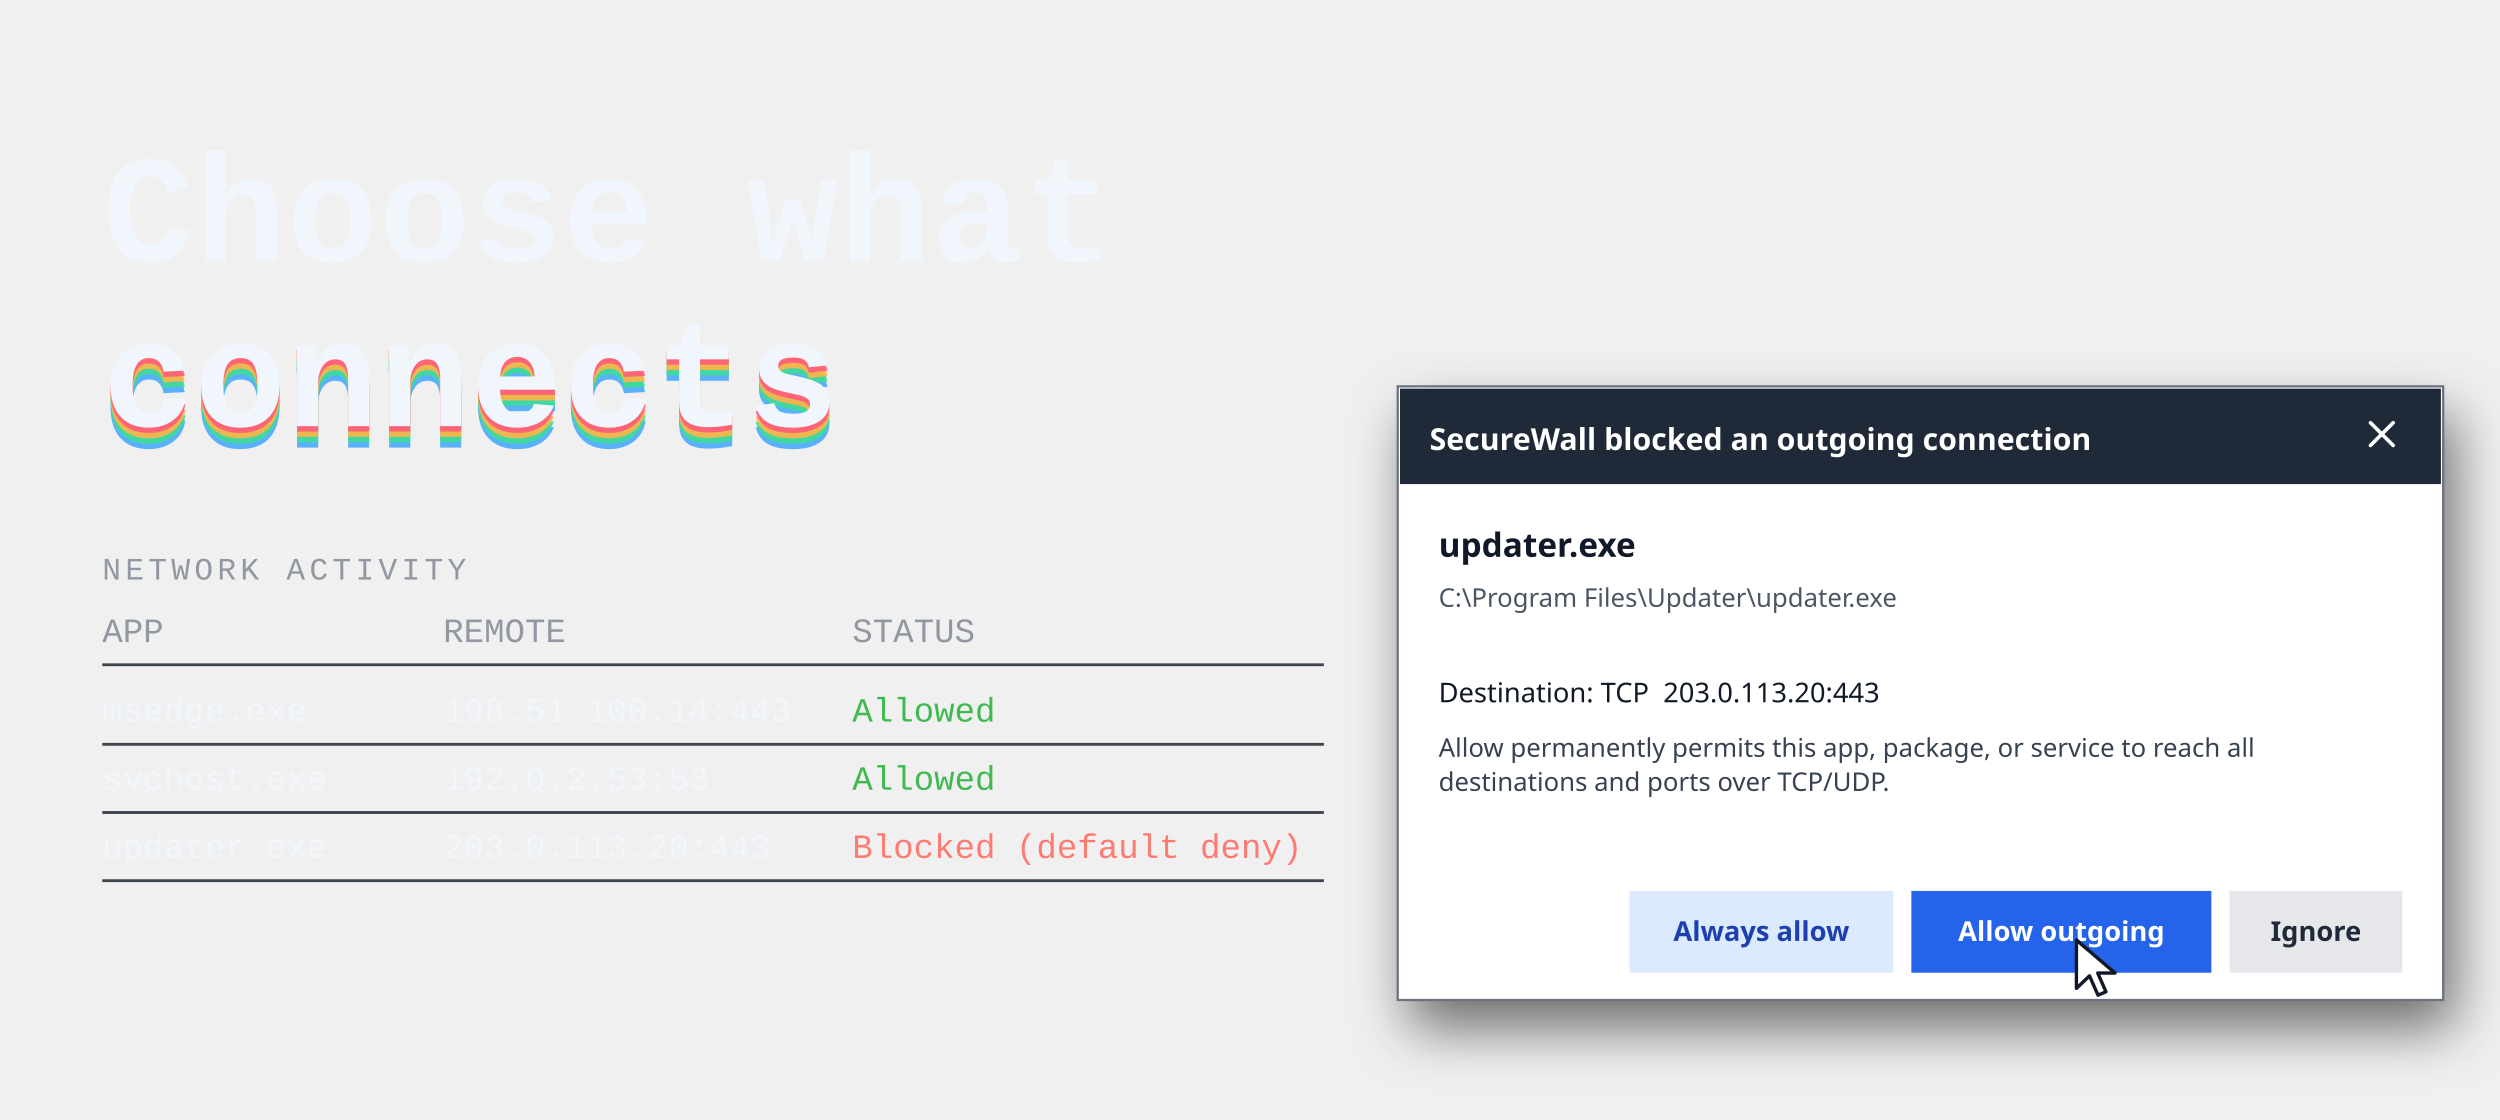
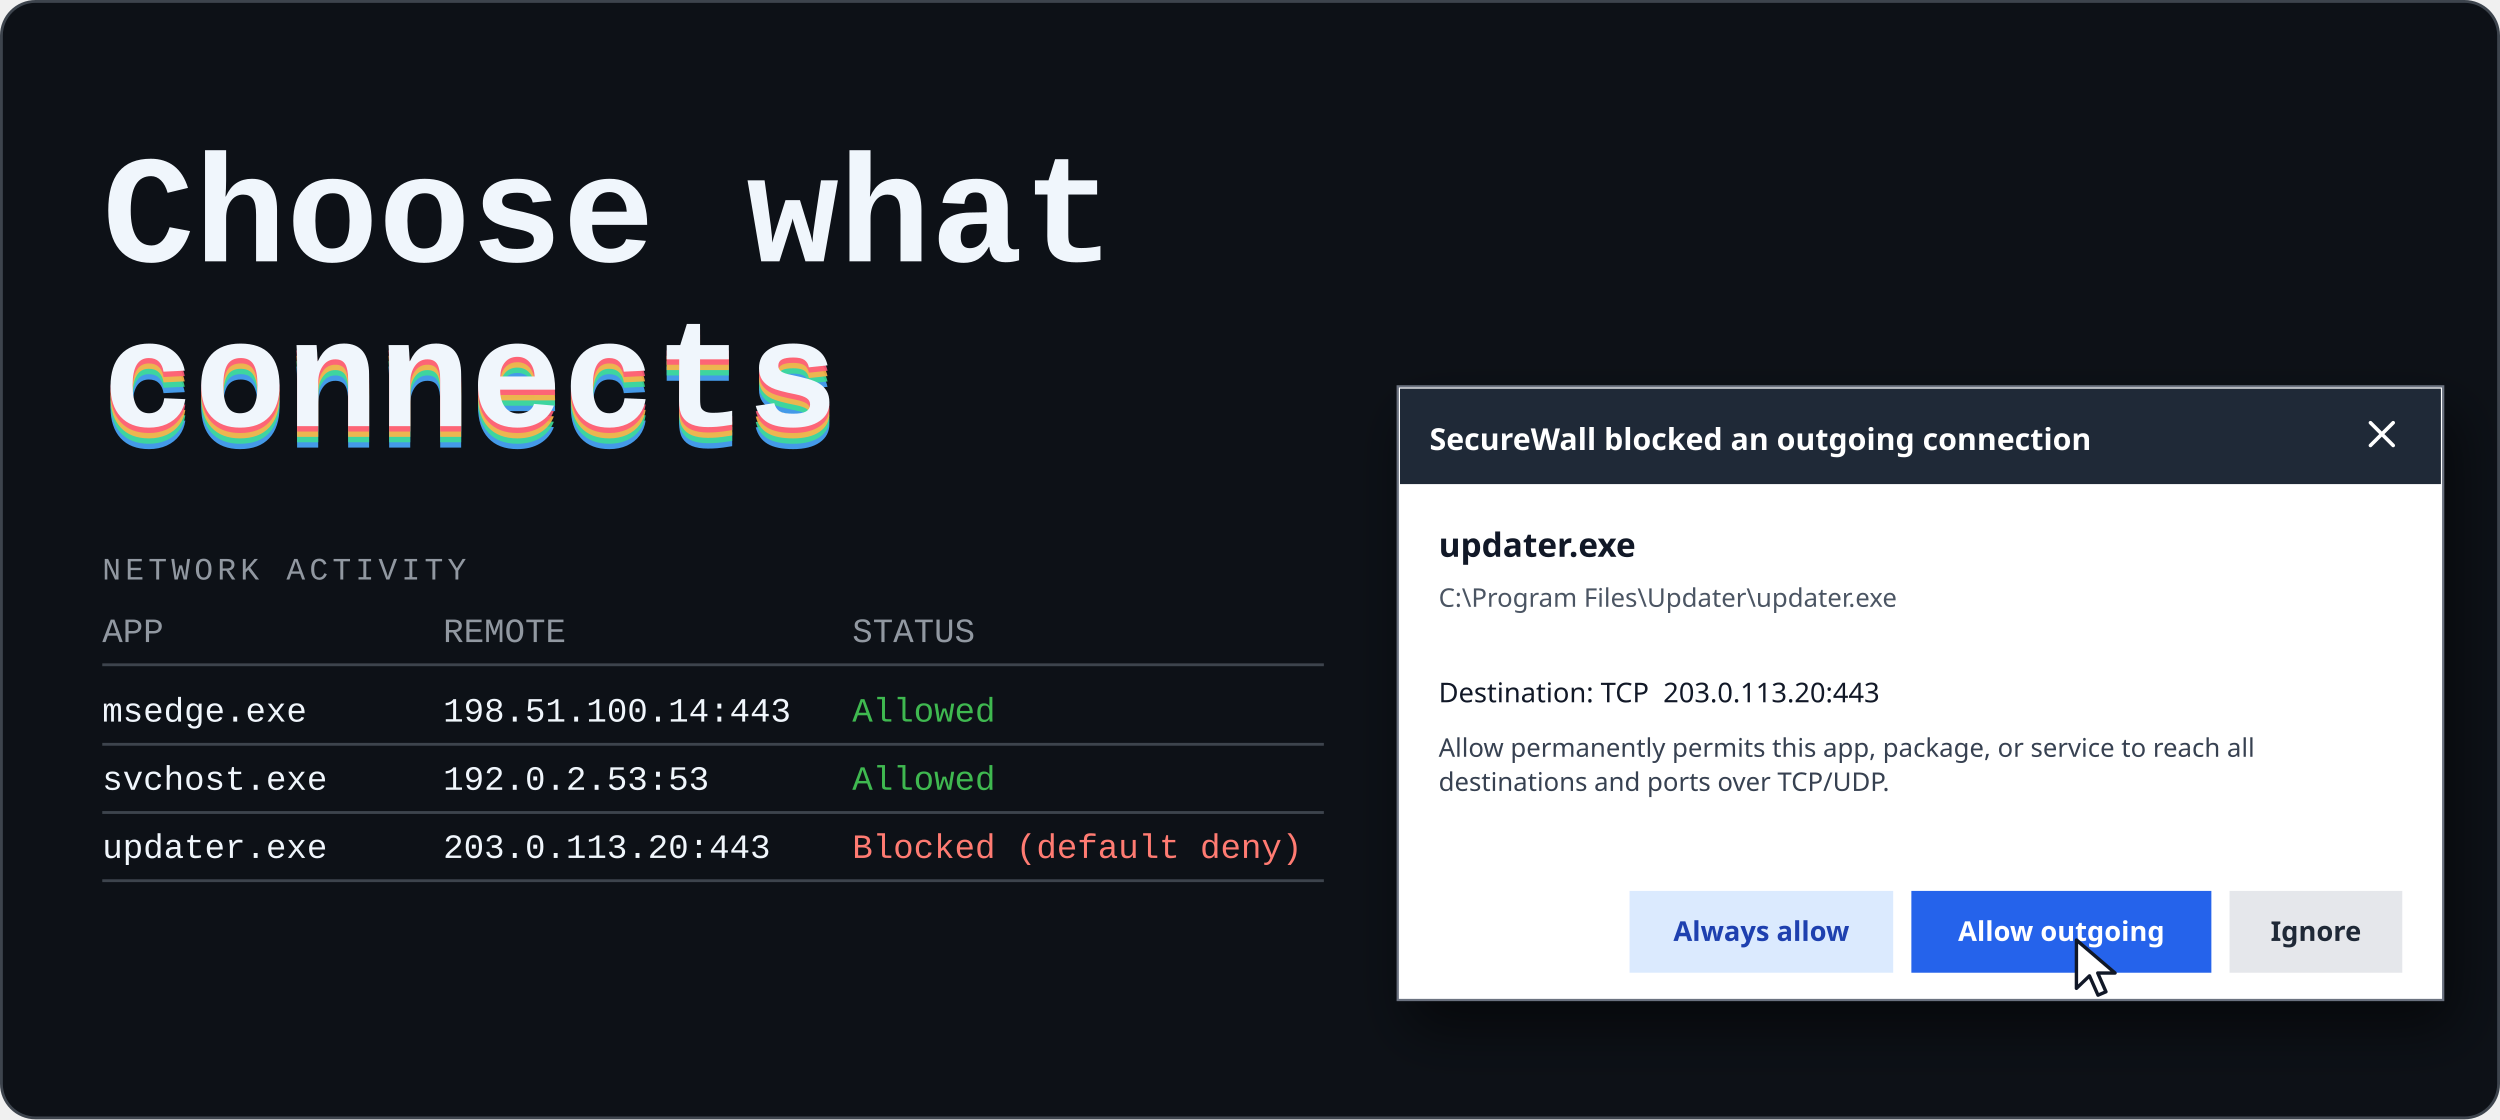
<svg xmlns="http://www.w3.org/2000/svg" viewBox="0 0 880 394" width="880" height="394" role="img" aria-label="Animated illustration: SecureWall lists updater.exe as &quot;Blocked (default deny)&quot; in Network Activity, shows its &quot;SecureWall blocked an outgoing connection&quot; popup in the corner of the screen, the cursor clicks &quot;Allow outgoing&quot;, and the app's next connection is listed as &quot;Allowed&quot;.">
  <style>
  .ink{fill:#f0f6fc} .mute{fill:#9198a1} .blk{fill:#ff7b72} .alw{fill:#3fb950}
  .rb{animation:rb 10s linear infinite}
  .ra{opacity:0;animation:ra 10s linear infinite}
  .pop{animation:pop 10s cubic-bezier(.2,.7,.2,1) infinite}
  .cur{animation:cur 10s ease-in-out infinite}
  .press{animation:press 10s linear infinite}
  @keyframes rb{0%,4%{opacity:0}8%,92%{opacity:1}97%,100%{opacity:0}}
  @keyframes ra{0%,56%{opacity:0}60%,92%{opacity:1}97%,100%{opacity:0}}
  @keyframes pop{0%,10%{opacity:0;transform:translateY(28px)}17%,46%{opacity:1;transform:translateY(0)}52%,100%{opacity:0;transform:translateY(28px)}}
-   @keyframes cur{0%,18%{opacity:0;transform:translate(150px,90px)}22%{opacity:1}36%,46%{opacity:1;transform:translate(0,0)}52%,100%{opacity:0;transform:translate(0,0)}}
+   @keyframes cur{0%,18%{opacity:0;transform:translate(120px,40px)}22%{opacity:1}36%,46%{opacity:1;transform:translate(0,0)}52%,100%{opacity:0;transform:translate(0,0)}}
  @keyframes press{0%,39%{opacity:0}40%,45%{opacity:.28}46%,100%{opacity:0}}
  @media (prefers-reduced-motion:reduce){
    .rb,.ra,.pop,.cur,.press{animation:none!important}
    .rb,.pop,.cur{opacity:1;transform:none}
    .ra,.press{opacity:0}
  }
</style>
  <defs>
    <filter id="sh" x="-20%" y="-20%" width="140%" height="150%">
      <feGaussianBlur stdDeviation="10" />
    </filter>
  </defs>
+   <rect x="0.5" y="0.5" width="879" height="393" rx="12" fill="#0d1117" stroke="#3d444d" />
  <g font-family="ui-monospace,'Cascadia Mono','SF Mono',Menlo,Consolas,'Liberation Mono',monospace" font-size="54" font-weight="700">
    <text class="ink" x="36" y="92">Choose what</text>
    <text x="36" y="157.56" fill="#4aa8ff" opacity="0.9">connects</text>
    <text x="36" y="155.67" fill="#3ddc97" opacity="0.9">connects</text>
    <text x="36" y="153.78" fill="#ffb347" opacity="0.9">connects</text>
    <text x="36" y="151.89" fill="#ff5c7a" opacity="0.9">connects</text>
    <text class="ink" x="36" y="150">connects</text>
  </g>
  <g font-family="ui-monospace,'Cascadia Mono','SF Mono',Menlo,Consolas,'Liberation Mono',monospace" font-size="12">
    <text class="mute" x="36" y="204" font-size="11" letter-spacing="1.5">NETWORK ACTIVITY</text>
    <text class="mute" x="36" y="226">APP</text>
    <text class="mute" x="156" y="226">REMOTE</text>
    <text class="mute" x="300" y="226">STATUS</text>
    <line x1="36" x2="466" y1="234" y2="234" stroke="#3d444d" />
    <text class="ink" x="36" y="254">msedge.exe</text>
    <text class="ink" x="156" y="254">198.51.100.14:443</text>
    <text class="alw" x="300" y="254">Allowed</text>
    <line x1="36" x2="466" y1="262" y2="262" stroke="#3d444d" />
    <text class="ink" x="36" y="278">svchost.exe</text>
    <text class="ink" x="156" y="278">192.0.2.53:53</text>
    <text class="alw" x="300" y="278">Allowed</text>
    <line x1="36" x2="466" y1="286" y2="286" stroke="#3d444d" />
    <g class="rb">
      <text class="ink" x="36" y="302">updater.exe</text>
      <text class="ink" x="156" y="302">203.0.113.20:443</text>
      <text class="blk" x="300" y="302">Blocked (default deny)</text>
      <line x1="36" x2="466" y1="310" y2="310" stroke="#3d444d" />
    </g>
    <g class="ra">
      <text class="ink" x="36" y="326">updater.exe</text>
      <text class="ink" x="156" y="326">203.0.113.20:443</text>
      <text class="alw" x="300" y="326">Allowed</text>
      <line x1="36" x2="466" y1="334" y2="334" stroke="#3d444d" />
    </g>
  </g>
  <g class="pop">
    <rect x="496" y="146" width="368" height="216" fill="#000" opacity="0.55" filter="url(#sh)" />
    <g transform="translate(492 136) scale(0.8)">
      <rect x="0" y="0" width="460" height="270" fill="#FFFFFF" stroke="#6B7280" stroke-width="1" />
      <rect x="1" y="1" width="458" height="42" fill="#1F2937" />
      <text x="14" y="28" fill="#FFFFFF" font-family="'Segoe UI',-apple-system,BlinkMacSystemFont,'Noto Sans',Helvetica,Arial,sans-serif" font-size="13.333" font-weight="600">SecureWall blocked an outgoing connection</text>
      <path d="M428 16l10 10m0 -10l-10 10" stroke="#FFFFFF" stroke-width="1.6" stroke-linecap="round" />
      <text x="18" y="75" fill="#111827" font-family="'Segoe UI',-apple-system,BlinkMacSystemFont,'Noto Sans',Helvetica,Arial,sans-serif" font-size="14.667" font-weight="600">updater.exe</text>
      <text x="18" y="97" fill="#4B5563" font-family="'Segoe UI',-apple-system,BlinkMacSystemFont,'Noto Sans',Helvetica,Arial,sans-serif" font-size="11.333">C:\Program Files\Updater\updater.exe</text>
      <text x="18" y="139" fill="#111827" font-family="'Segoe UI',-apple-system,BlinkMacSystemFont,'Noto Sans',Helvetica,Arial,sans-serif" font-size="12" xml:space="preserve">Destination: TCP  203.0.113.20:443</text>
      <text x="18" y="163" fill="#374151" font-family="'Segoe UI',-apple-system,BlinkMacSystemFont,'Noto Sans',Helvetica,Arial,sans-serif" font-size="11.333">Allow permanently permits this app, package, or service to reach all</text>
      <text x="18" y="178" fill="#374151" font-family="'Segoe UI',-apple-system,BlinkMacSystemFont,'Noto Sans',Helvetica,Arial,sans-serif" font-size="11.333">destinations and ports over TCP/UDP.</text>
      <rect x="102" y="222" width="116" height="36" fill="#DBEAFE" />
      <text x="160" y="244" fill="#1E40AF" font-family="'Segoe UI',-apple-system,BlinkMacSystemFont,'Noto Sans',Helvetica,Arial,sans-serif" font-size="12" font-weight="600" text-anchor="middle">Always allow</text>
      <rect x="226" y="222" width="132" height="36" fill="#2563EB" />
      <rect class="press" x="226" y="222" width="132" height="36" fill="#000" opacity="0" />
      <text x="292" y="244" fill="#FFFFFF" font-family="'Segoe UI',-apple-system,BlinkMacSystemFont,'Noto Sans',Helvetica,Arial,sans-serif" font-size="12" font-weight="600" text-anchor="middle">Allow outgoing</text>
      <rect x="366" y="222" width="76" height="36" fill="#E5E7EB" />
      <text x="404" y="244" fill="#1F2937" font-family="'Segoe UI',-apple-system,BlinkMacSystemFont,'Noto Sans',Helvetica,Arial,sans-serif" font-size="12" font-weight="600" text-anchor="middle">Ignore</text>
    </g>
  </g>
  <g class="cur">
    <path transform="translate(730.9 330.9)" d="M0 0L0 17L4.6 12.6L7.6 19.4L10.4 18.2L7.5 11.6L13.6 11.6Z" fill="#FFFFFF" stroke="#111827" stroke-width="1.2" stroke-linejoin="round" />
  </g>
</svg>
